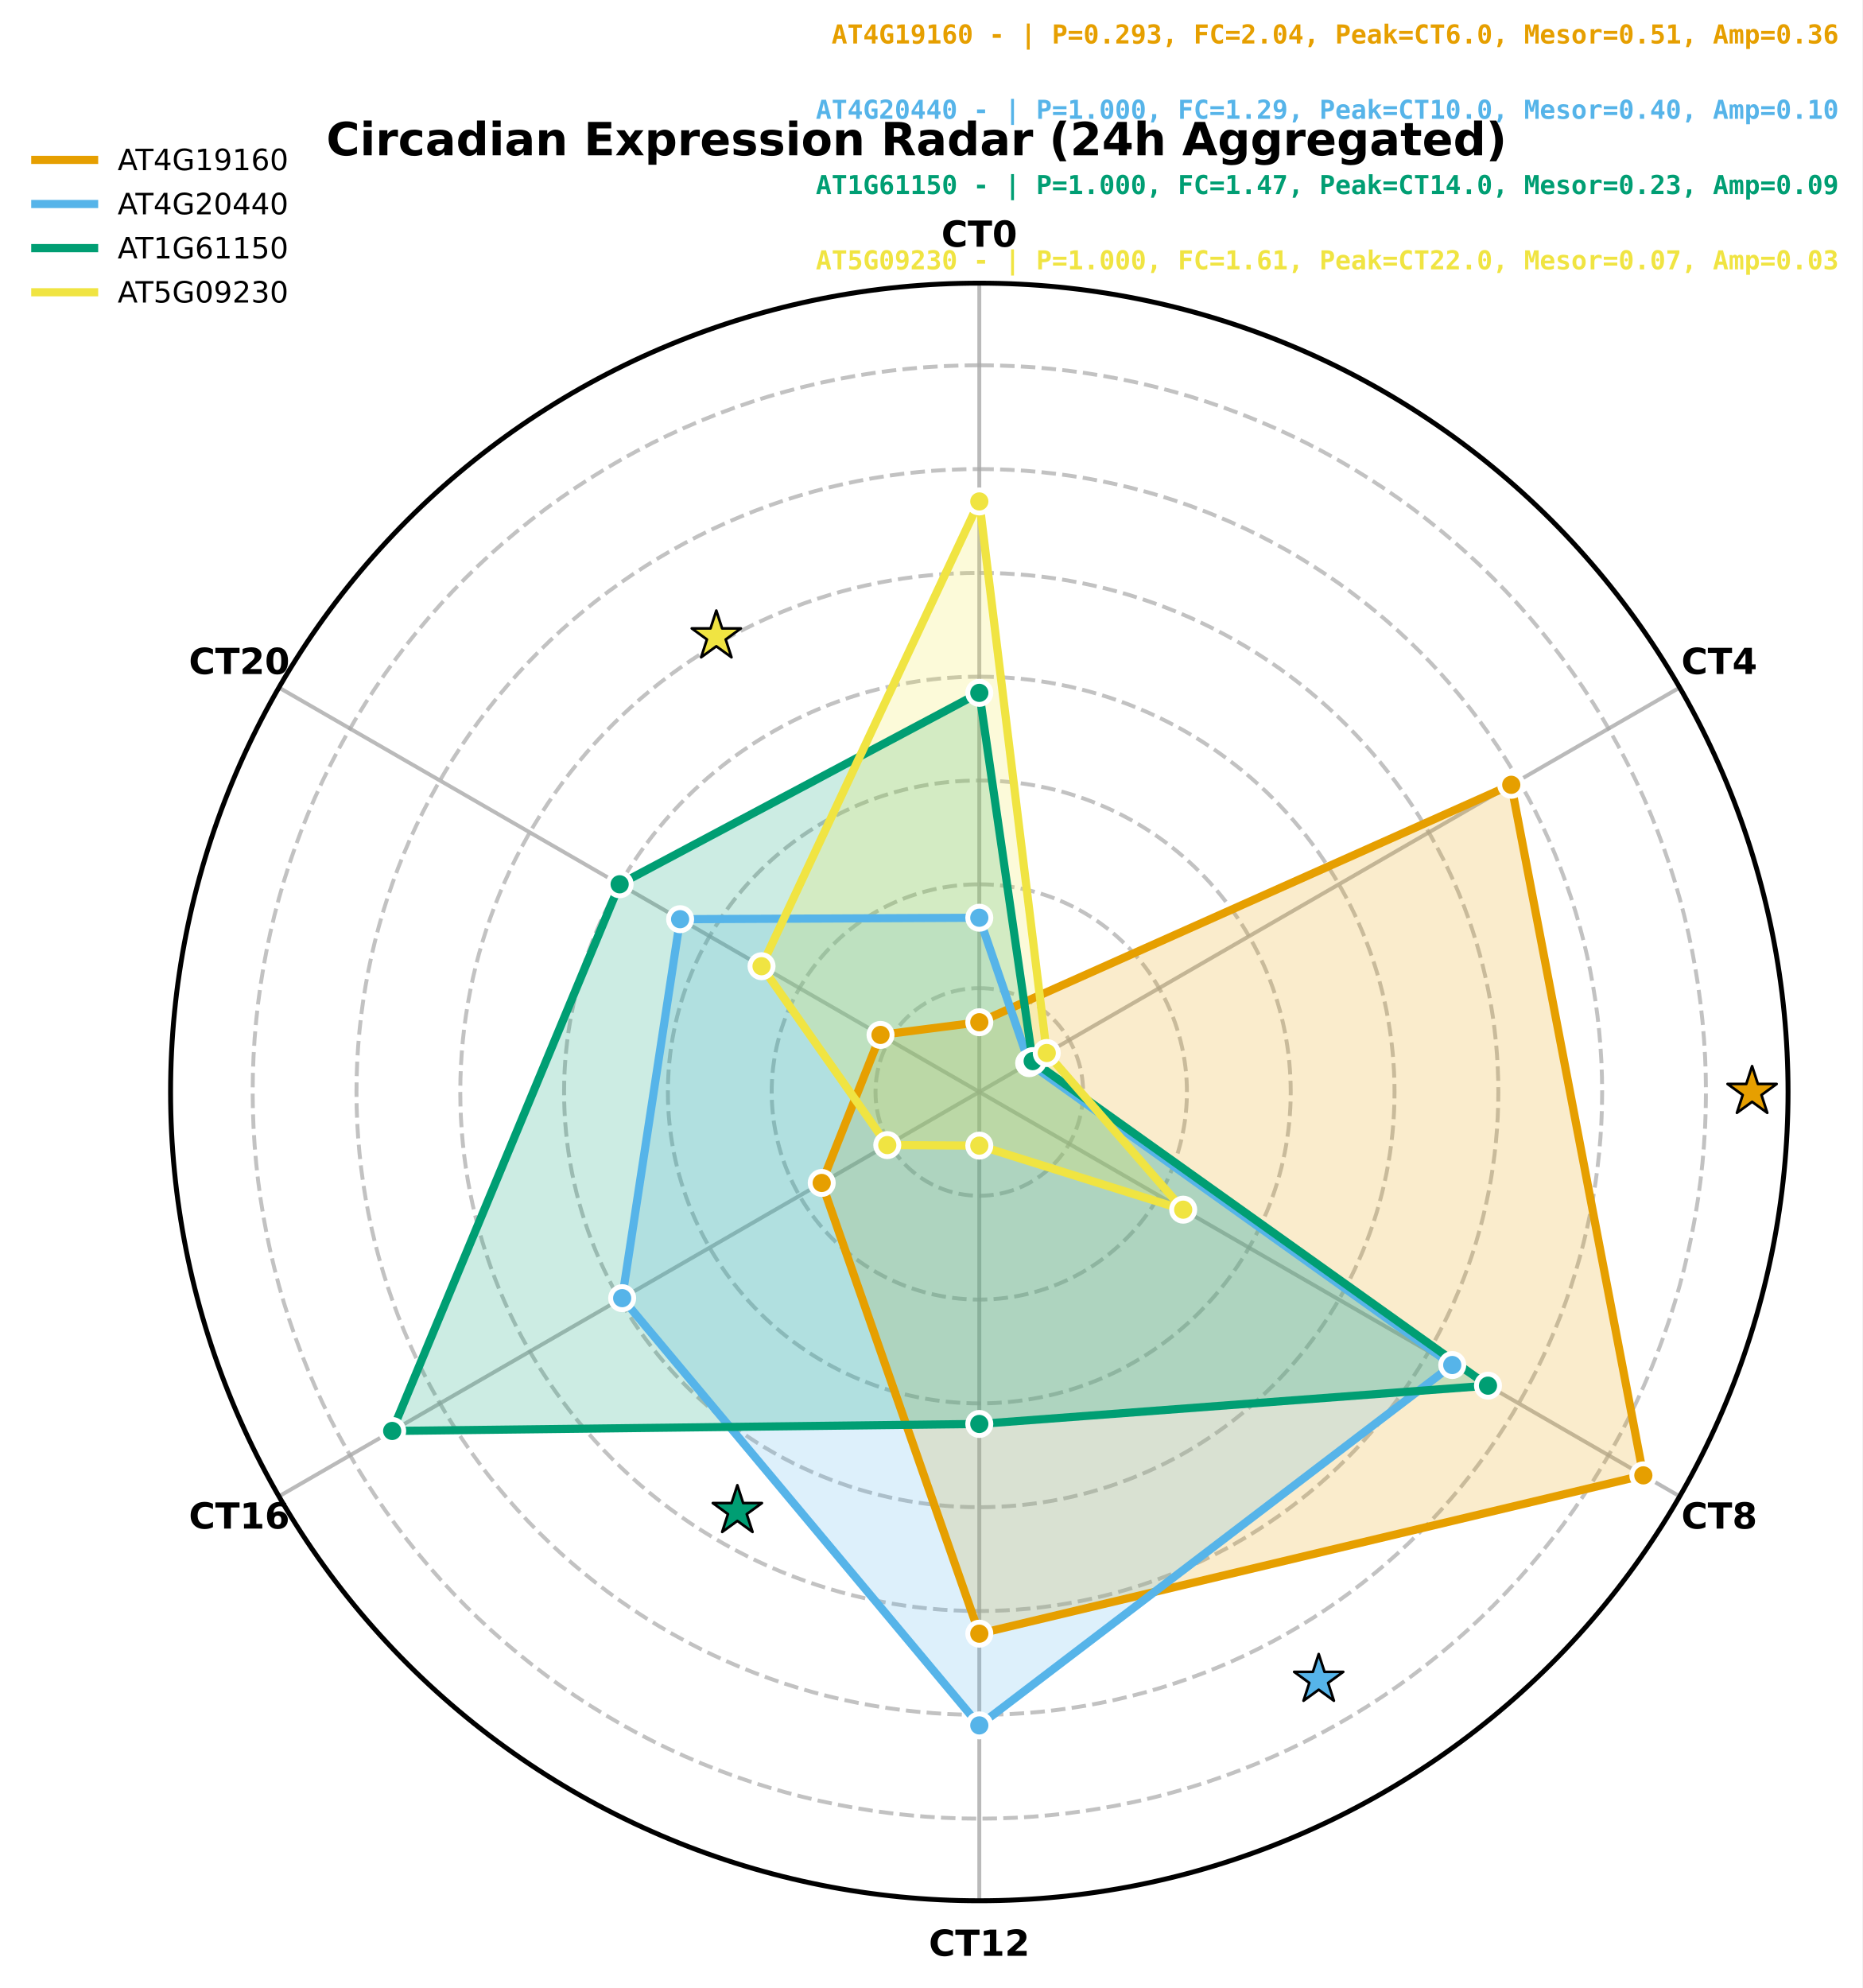
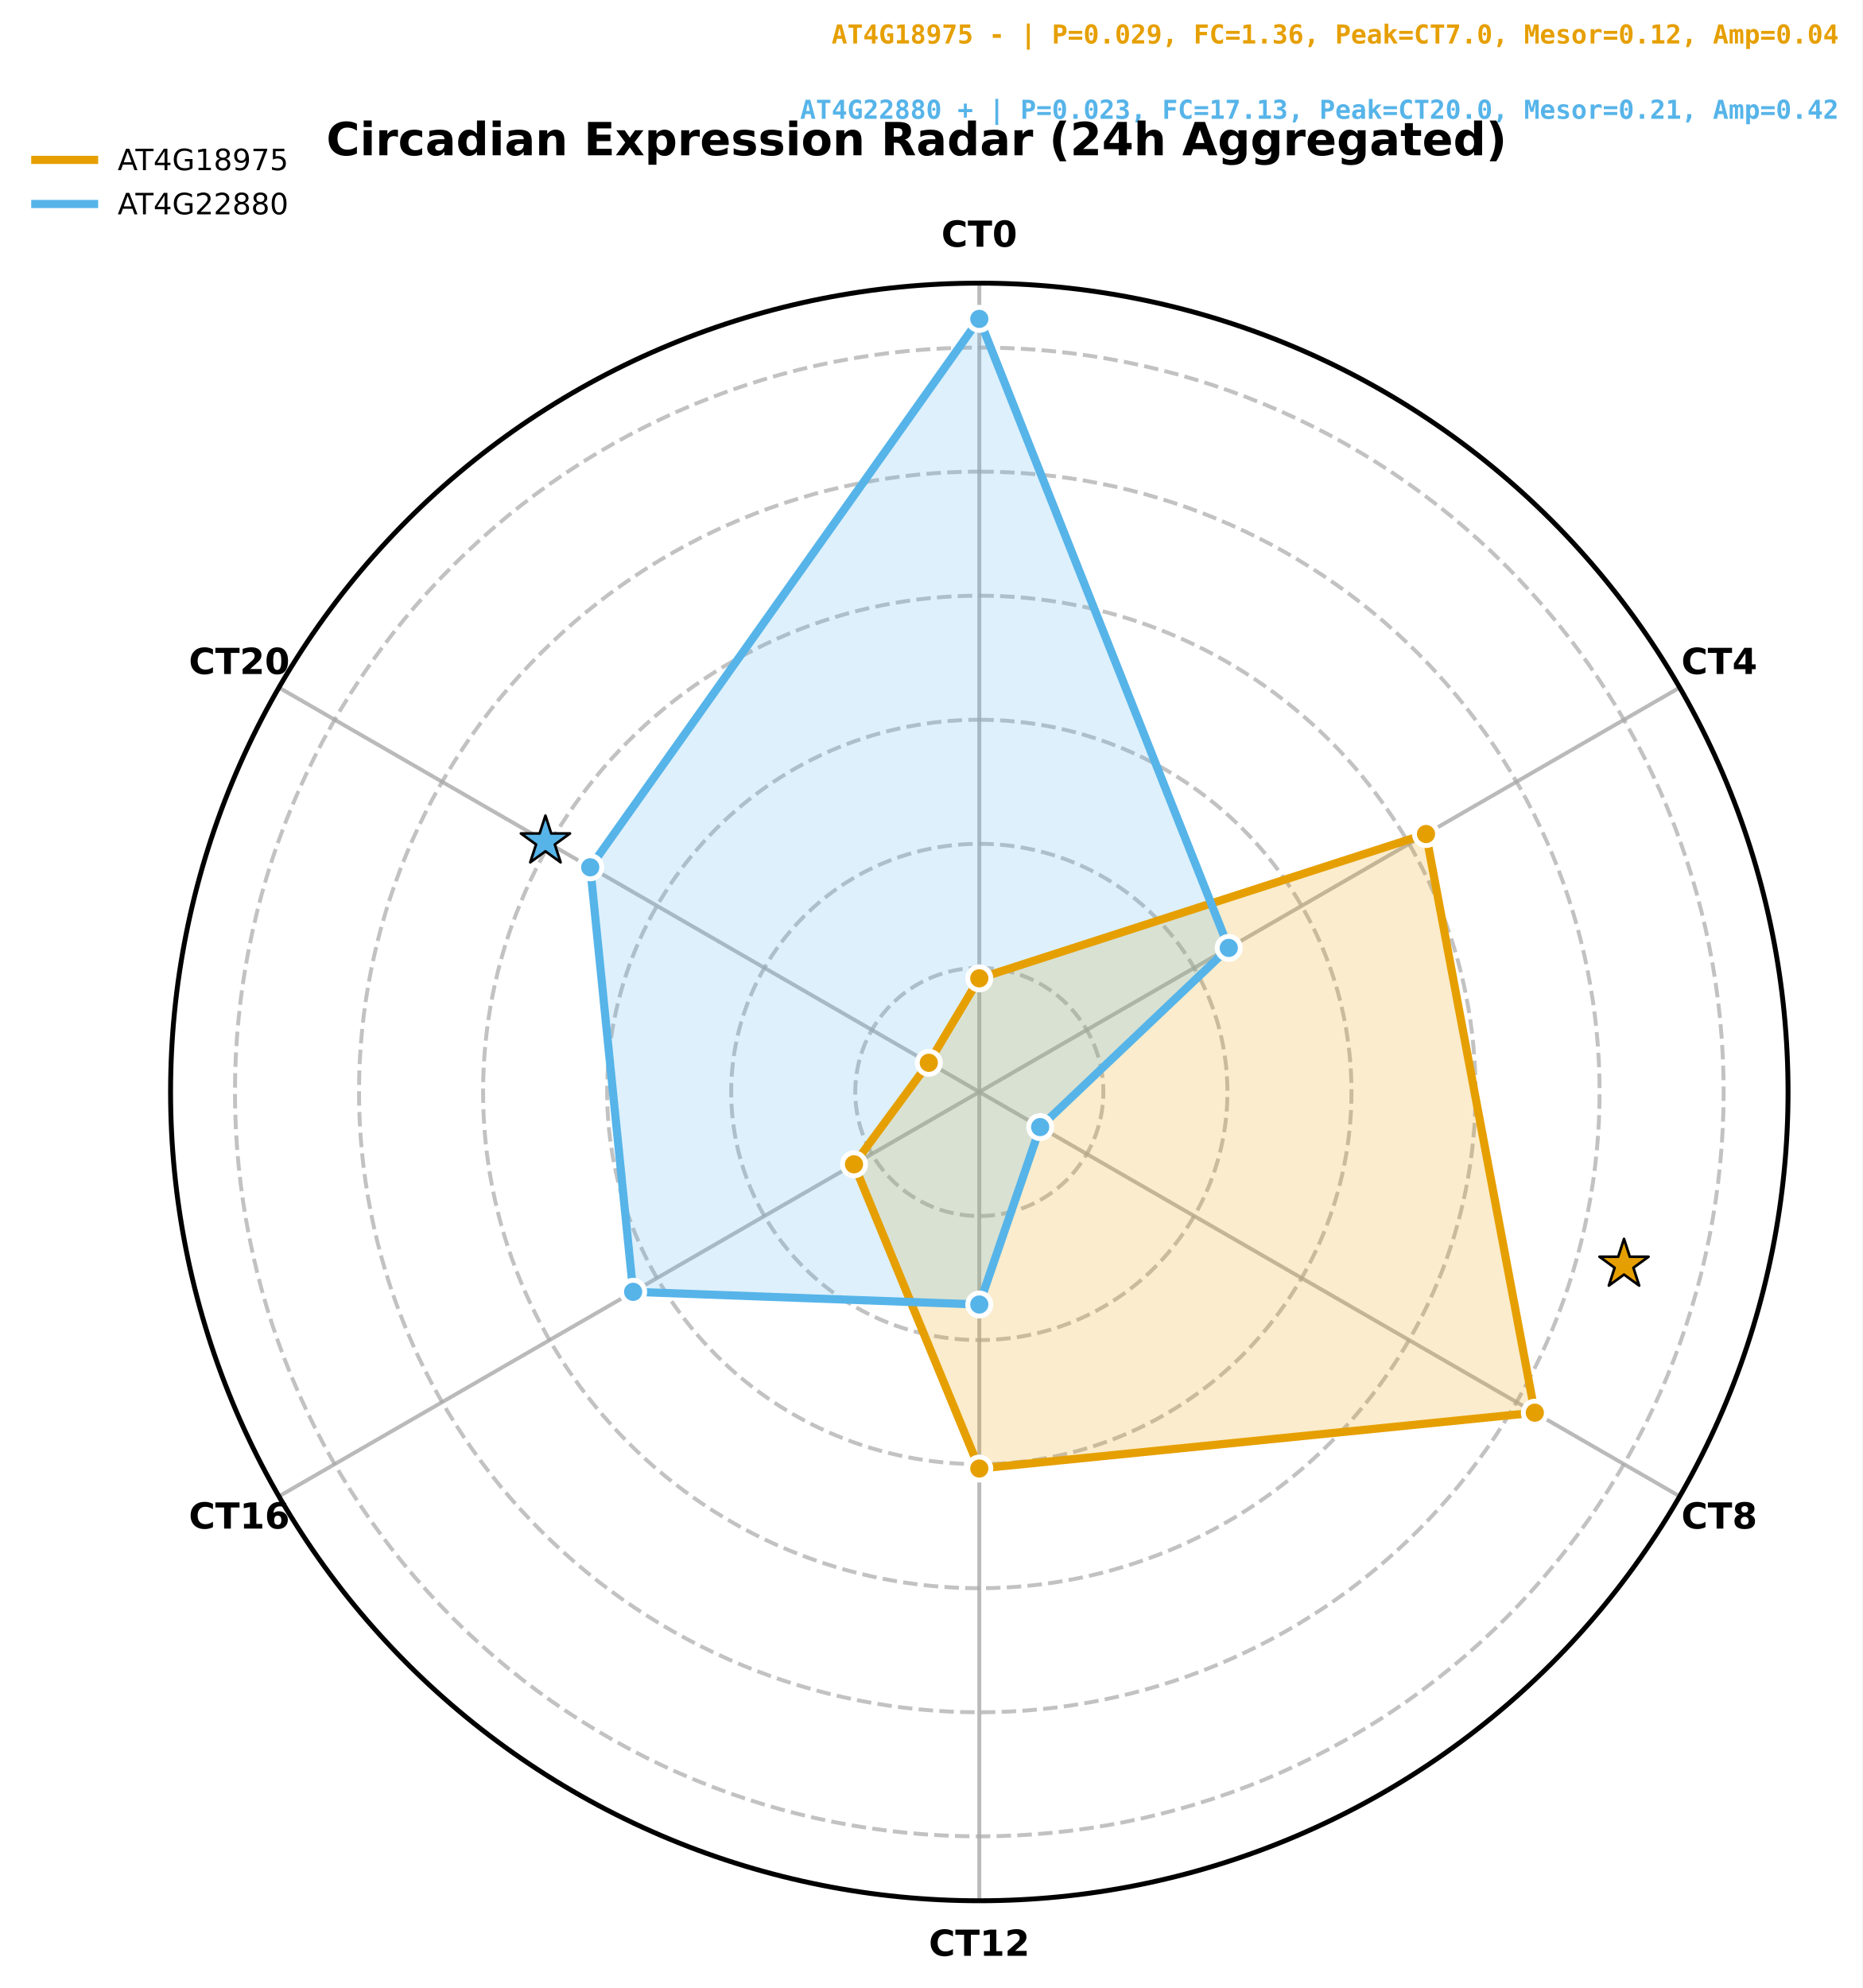
<svg xmlns="http://www.w3.org/2000/svg" xmlns:xlink="http://www.w3.org/1999/xlink" width="569.963pt" height="608.4pt" viewBox="0 0 569.963 608.4" version="1.1">
  <defs>
    <style type="text/css">*{stroke-linejoin: round; stroke-linecap: butt}</style>
  </defs>
  <g id="figure_1">
    <g id="patch_1">
      <path d="M 0 608.4  L 569.963 608.4  L 569.963 0  L 0 0  z " style="fill: #ffffff" />
    </g>
    <g id="axes_1">
      <g id="patch_2">
        <path d="M 547.253 334.176  C 547.253 301.671 540.85 269.483 528.411 239.453  C 515.972 209.422 497.739 182.134 474.755 159.15  C 451.771 136.166 424.482 117.933 394.452 105.494  C 364.422 93.055 332.233 86.652 299.729 86.652  C 267.224 86.652 235.036 93.055 205.005 105.494  C 174.975 117.933 147.687 136.166 124.703 159.15  C 101.719 182.134 83.485 209.422 71.046 239.453  C 58.607 269.483 52.205 301.671 52.205 334.176  C 52.205 366.681 58.607 398.869 71.046 428.899  C 83.485 458.93 101.719 486.218 124.703 509.202  C 147.687 532.186 174.975 550.419 205.005 562.858  C 235.036 575.297 267.224 581.7 299.729 581.7  C 332.233 581.7 364.422 575.297 394.452 562.858  C 424.482 550.419 451.771 532.186 474.755 509.202  C 497.739 486.218 515.972 458.93 528.411 428.899  C 540.85 398.869 547.253 366.681 547.253 334.176  M 299.729 334.176  C 299.729 334.176 299.729 334.176 299.729 334.176  C 299.729 334.176 299.729 334.176 299.729 334.176  C 299.729 334.176 299.729 334.176 299.729 334.176  C 299.729 334.176 299.729 334.176 299.729 334.176  C 299.729 334.176 299.729 334.176 299.729 334.176  C 299.729 334.176 299.729 334.176 299.729 334.176  C 299.729 334.176 299.729 334.176 299.729 334.176  C 299.729 334.176 299.729 334.176 299.729 334.176  C 299.729 334.176 299.729 334.176 299.729 334.176  C 299.729 334.176 299.729 334.176 299.729 334.176  C 299.729 334.176 299.729 334.176 299.729 334.176  C 299.729 334.176 299.729 334.176 299.729 334.176  C 299.729 334.176 299.729 334.176 299.729 334.176  C 299.729 334.176 299.729 334.176 299.729 334.176  C 299.729 334.176 299.729 334.176 299.729 334.176  C 299.729 334.176 299.729 334.176 299.729 334.176  z " style="fill: #ffffff" />
      </g>
      <g id="matplotlib.axis_1">
        <g id="xtick_1">
          <g id="line2d_1">
-             <path d="M 299.729 334.176  L 299.729 86.652  " clip-path="url(#p58a9b8446f)" style="fill: none; stroke: #a9a9a9; stroke-opacity: 0.8; stroke-width: 1.2; stroke-linecap: square" />
+             <path d="M 299.729 334.176  L 299.729 86.652  " clip-path="url(#p8f508ae7e1)" style="fill: none; stroke: #a9a9a9; stroke-opacity: 0.8; stroke-width: 1.2; stroke-linecap: square" />
          </g>
          <g id="text_1">
            <text style="font-weight: 700; font-size: 11px; font-family: 'DejaVu Sans', 'Bitstream Vera Sans', 'Computer Modern Sans Serif', 'Lucida Grande', 'Verdana', 'Geneva', 'Lucid', 'Arial', 'Helvetica', 'Avant Garde', sans-serif; text-anchor: middle" x="299.729" y="75.509" transform="rotate(-0 299.7288 75.50942)">CT0</text>
          </g>
        </g>
        <g id="xtick_2">
          <g id="line2d_2">
-             <path d="M 299.729 334.176  L 514.091 210.414  " clip-path="url(#p58a9b8446f)" style="fill: none; stroke: #a9a9a9; stroke-opacity: 0.8; stroke-width: 1.2; stroke-linecap: square" />
+             <path d="M 299.729 334.176  L 514.091 210.414  " clip-path="url(#p8f508ae7e1)" style="fill: none; stroke: #a9a9a9; stroke-opacity: 0.8; stroke-width: 1.2; stroke-linecap: square" />
          </g>
          <g id="text_2">
            <text style="font-weight: 700; font-size: 11px; font-family: 'DejaVu Sans', 'Bitstream Vera Sans', 'Computer Modern Sans Serif', 'Lucida Grande', 'Verdana', 'Geneva', 'Lucid', 'Arial', 'Helvetica', 'Avant Garde', sans-serif; text-anchor: middle" x="526.215" y="206.271" transform="rotate(-0 526.2152 206.2714)">CT4</text>
          </g>
        </g>
        <g id="xtick_3">
          <g id="line2d_3">
-             <path d="M 299.729 334.176  L 514.091 457.938  " clip-path="url(#p58a9b8446f)" style="fill: none; stroke: #a9a9a9; stroke-opacity: 0.8; stroke-width: 1.2; stroke-linecap: square" />
+             <path d="M 299.729 334.176  L 514.091 457.938  " clip-path="url(#p8f508ae7e1)" style="fill: none; stroke: #a9a9a9; stroke-opacity: 0.8; stroke-width: 1.2; stroke-linecap: square" />
          </g>
          <g id="text_3">
            <text style="font-weight: 700; font-size: 11px; font-family: 'DejaVu Sans', 'Bitstream Vera Sans', 'Computer Modern Sans Serif', 'Lucida Grande', 'Verdana', 'Geneva', 'Lucid', 'Arial', 'Helvetica', 'Avant Garde', sans-serif; text-anchor: middle" x="526.215" y="467.795" transform="rotate(-0 526.2152 467.7954)">CT8</text>
          </g>
        </g>
        <g id="xtick_4">
          <g id="line2d_4">
-             <path d="M 299.729 334.176  L 299.729 581.7  " clip-path="url(#p58a9b8446f)" style="fill: none; stroke: #a9a9a9; stroke-opacity: 0.8; stroke-width: 1.2; stroke-linecap: square" />
+             <path d="M 299.729 334.176  L 299.729 581.7  " clip-path="url(#p8f508ae7e1)" style="fill: none; stroke: #a9a9a9; stroke-opacity: 0.8; stroke-width: 1.2; stroke-linecap: square" />
          </g>
          <g id="text_4">
            <text style="font-weight: 700; font-size: 11px; font-family: 'DejaVu Sans', 'Bitstream Vera Sans', 'Computer Modern Sans Serif', 'Lucida Grande', 'Verdana', 'Geneva', 'Lucid', 'Arial', 'Helvetica', 'Avant Garde', sans-serif; text-anchor: middle" x="299.729" y="598.557" transform="rotate(-0 299.7288 598.5574)">CT12</text>
          </g>
        </g>
        <g id="xtick_5">
          <g id="line2d_5">
-             <path d="M 299.729 334.176  L 85.367 457.938  " clip-path="url(#p58a9b8446f)" style="fill: none; stroke: #a9a9a9; stroke-opacity: 0.8; stroke-width: 1.2; stroke-linecap: square" />
+             <path d="M 299.729 334.176  L 85.367 457.938  " clip-path="url(#p8f508ae7e1)" style="fill: none; stroke: #a9a9a9; stroke-opacity: 0.8; stroke-width: 1.2; stroke-linecap: square" />
          </g>
          <g id="text_5">
            <text style="font-weight: 700; font-size: 11px; font-family: 'DejaVu Sans', 'Bitstream Vera Sans', 'Computer Modern Sans Serif', 'Lucida Grande', 'Verdana', 'Geneva', 'Lucid', 'Arial', 'Helvetica', 'Avant Garde', sans-serif; text-anchor: middle" x="73.242" y="467.795" transform="rotate(-0 73.24237 467.7954)">CT16</text>
          </g>
        </g>
        <g id="xtick_6">
          <g id="line2d_6">
-             <path d="M 299.729 334.176  L 85.367 210.414  " clip-path="url(#p58a9b8446f)" style="fill: none; stroke: #a9a9a9; stroke-opacity: 0.8; stroke-width: 1.2; stroke-linecap: square" />
+             <path d="M 299.729 334.176  L 85.367 210.414  " clip-path="url(#p8f508ae7e1)" style="fill: none; stroke: #a9a9a9; stroke-opacity: 0.8; stroke-width: 1.2; stroke-linecap: square" />
          </g>
          <g id="text_6">
            <text style="font-weight: 700; font-size: 11px; font-family: 'DejaVu Sans', 'Bitstream Vera Sans', 'Computer Modern Sans Serif', 'Lucida Grande', 'Verdana', 'Geneva', 'Lucid', 'Arial', 'Helvetica', 'Avant Garde', sans-serif; text-anchor: middle" x="73.242" y="206.271" transform="rotate(-0 73.24237 206.2714)">CT20</text>
          </g>
        </g>
      </g>
      <g id="matplotlib.axis_2">
        <g id="ytick_1">
          <g id="line2d_7">
-             <path d="M 299.729 302.405  C 303.901 302.405 308.032 303.227 311.887 304.824  C 315.741 306.42 319.244 308.76 322.194 311.711  C 325.144 314.661 327.485 318.163 329.081 322.018  C 330.678 325.872 331.5 330.004 331.5 334.176  C 331.5 338.348 330.678 342.48 329.081 346.334  C 327.485 350.189 325.144 353.691 322.194 356.641  C 319.244 359.592 315.741 361.932 311.887 363.528  C 308.032 365.125 303.901 365.947 299.729 365.947  C 295.557 365.947 291.425 365.125 287.571 363.528  C 283.716 361.932 280.214 359.592 277.263 356.641  C 274.313 353.691 271.973 350.189 270.376 346.334  C 268.78 342.48 267.958 338.348 267.958 334.176  C 267.958 330.004 268.78 325.872 270.376 322.018  C 271.973 318.163 274.313 314.661 277.263 311.711  C 280.214 308.76 283.716 306.42 287.571 304.824  C 291.425 303.227 295.557 302.405 299.729 302.405  " clip-path="url(#p58a9b8446f)" style="fill: none; stroke-dasharray: 4.44,1.92; stroke-dashoffset: 0; stroke: #a9a9a9; stroke-opacity: 0.7; stroke-width: 1.2" />
+             <path d="M 299.729 296.207  C 304.715 296.207 309.652 297.189 314.259 299.097  C 318.866 301.005 323.051 303.802 326.577 307.328  C 330.103 310.853 332.9 315.039 334.808 319.646  C 336.716 324.252 337.698 329.19 337.698 334.176  C 337.698 339.162 336.716 344.1 334.808 348.706  C 332.9 353.313 330.103 357.499 326.577 361.024  C 323.051 364.55 318.866 367.347 314.259 369.255  C 309.652 371.163 304.715 372.145 299.729 372.145  C 294.743 372.145 289.805 371.163 285.199 369.255  C 280.592 367.347 276.406 364.55 272.881 361.024  C 269.355 357.499 266.558 353.313 264.65 348.706  C 262.742 344.1 261.76 339.162 261.76 334.176  C 261.76 329.19 262.742 324.252 264.65 319.646  C 266.558 315.039 269.355 310.853 272.881 307.328  C 276.406 303.802 280.592 301.005 285.199 299.097  C 289.805 297.189 294.743 296.207 299.729 296.207  " clip-path="url(#p8f508ae7e1)" style="fill: none; stroke-dasharray: 4.44,1.92; stroke-dashoffset: 0; stroke: #a9a9a9; stroke-opacity: 0.7; stroke-width: 1.2" />
          </g>
        </g>
        <g id="ytick_2">
          <g id="line2d_8">
-             <path d="M 299.729 270.634  C 308.073 270.634 316.336 272.278 324.045 275.471  C 331.754 278.664 338.759 283.345 344.66 289.245  C 350.56 295.145 355.24 302.151 358.434 309.86  C 361.627 317.569 363.27 325.832 363.27 334.176  C 363.27 342.52 361.627 350.783 358.434 358.492  C 355.24 366.201 350.56 373.207 344.66 379.107  C 338.759 385.007 331.754 389.688 324.045 392.881  C 316.336 396.074 308.073 397.718 299.729 397.718  C 291.385 397.718 283.122 396.074 275.412 392.881  C 267.703 389.688 260.698 385.007 254.798 379.107  C 248.898 373.207 244.217 366.201 241.024 358.492  C 237.831 350.783 236.187 342.52 236.187 334.176  C 236.187 325.832 237.831 317.569 241.024 309.86  C 244.217 302.151 248.898 295.145 254.798 289.245  C 260.698 283.345 267.703 278.664 275.412 275.471  C 283.122 272.278 291.385 270.634 299.729 270.634  " clip-path="url(#p58a9b8446f)" style="fill: none; stroke-dasharray: 4.44,1.92; stroke-dashoffset: 0; stroke: #a9a9a9; stroke-opacity: 0.7; stroke-width: 1.2" />
+             <path d="M 299.729 258.238  C 309.701 258.238 319.576 260.202 328.789 264.018  C 338.002 267.834 346.374 273.428 353.425 280.479  C 360.477 287.531 366.071 295.903 369.887 305.116  C 373.703 314.329 375.667 324.204 375.667 334.176  C 375.667 344.148 373.703 354.023 369.887 363.236  C 366.071 372.449 360.477 380.821 353.425 387.873  C 346.374 394.924 338.002 400.518 328.789 404.334  C 319.576 408.15 309.701 410.114 299.729 410.114  C 289.757 410.114 279.881 408.15 270.668 404.334  C 261.455 400.518 253.084 394.924 246.032 387.873  C 238.981 380.821 233.387 372.449 229.571 363.236  C 225.755 354.023 223.79 344.148 223.79 334.176  C 223.79 324.204 225.755 314.329 229.571 305.116  C 233.387 295.903 238.981 287.531 246.032 280.479  C 253.084 273.428 261.455 267.834 270.668 264.018  C 279.881 260.202 289.757 258.238 299.729 258.238  " clip-path="url(#p8f508ae7e1)" style="fill: none; stroke-dasharray: 4.44,1.92; stroke-dashoffset: 0; stroke: #a9a9a9; stroke-opacity: 0.7; stroke-width: 1.2" />
          </g>
        </g>
        <g id="ytick_3">
          <g id="line2d_9">
-             <path d="M 299.729 238.863  C 312.245 238.863 324.64 241.329 336.203 246.119  C 347.767 250.909 358.275 257.929 367.125 266.78  C 375.975 275.63 382.996 286.138 387.786 297.701  C 392.576 309.265 395.041 321.66 395.041 334.176  C 395.041 346.692 392.576 359.087 387.786 370.651  C 382.996 382.214 375.975 392.722 367.125 401.572  C 358.275 410.423 347.767 417.443 336.203 422.233  C 324.64 427.023 312.245 429.489 299.729 429.489  C 287.212 429.489 274.818 427.023 263.254 422.233  C 251.691 417.443 241.183 410.423 232.333 401.572  C 223.482 392.722 216.461 382.214 211.672 370.651  C 206.882 359.087 204.416 346.692 204.416 334.176  C 204.416 321.66 206.882 309.265 211.672 297.701  C 216.461 286.138 223.482 275.63 232.333 266.78  C 241.183 257.929 251.691 250.909 263.254 246.119  C 274.818 241.329 287.212 238.863 299.729 238.863  " clip-path="url(#p58a9b8446f)" style="fill: none; stroke-dasharray: 4.44,1.92; stroke-dashoffset: 0; stroke: #a9a9a9; stroke-opacity: 0.7; stroke-width: 1.2" />
+             <path d="M 299.729 220.268  C 314.687 220.268 329.5 223.215 343.319 228.939  C 357.139 234.663 369.697 243.054 380.274 253.631  C 390.851 264.208 399.241 276.766 404.966 290.585  C 410.69 304.405 413.636 319.218 413.636 334.176  C 413.636 349.134 410.69 363.947 404.966 377.767  C 399.241 391.586 390.851 404.144 380.274 414.721  C 369.697 425.298 357.139 433.689 343.319 439.413  C 329.5 445.137 314.687 448.084 299.729 448.084  C 284.771 448.084 269.958 445.137 256.138 439.413  C 242.319 433.689 229.761 425.298 219.184 414.721  C 208.607 404.144 200.216 391.586 194.492 377.767  C 188.768 363.947 185.821 349.134 185.821 334.176  C 185.821 319.218 188.768 304.405 194.492 290.585  C 200.216 276.766 208.607 264.208 219.184 253.631  C 229.761 243.054 242.319 234.663 256.138 228.939  C 269.958 223.215 284.771 220.268 299.729 220.268  " clip-path="url(#p8f508ae7e1)" style="fill: none; stroke-dasharray: 4.44,1.92; stroke-dashoffset: 0; stroke: #a9a9a9; stroke-opacity: 0.7; stroke-width: 1.2" />
          </g>
        </g>
        <g id="ytick_4">
          <g id="line2d_10">
-             <path d="M 299.729 207.093  C 316.417 207.093 332.943 210.38 348.361 216.766  C 363.78 223.153 377.79 232.514 389.59 244.314  C 401.391 256.115 410.752 270.125 417.139 285.543  C 423.525 300.961 426.812 317.488 426.812 334.176  C 426.812 350.864 423.525 367.391 417.139 382.809  C 410.752 398.227 401.391 412.237 389.59 424.038  C 377.79 435.838 363.78 445.199 348.361 451.586  C 332.943 457.972 316.417 461.259 299.729 461.259  C 283.04 461.259 266.514 457.972 251.096 451.586  C 235.678 445.199 221.668 435.838 209.867 424.038  C 198.067 412.237 188.705 398.227 182.319 382.809  C 175.933 367.391 172.645 350.864 172.645 334.176  C 172.645 317.488 175.933 300.961 182.319 285.543  C 188.705 270.125 198.067 256.115 209.867 244.314  C 221.668 232.514 235.678 223.153 251.096 216.766  C 266.514 210.38 283.04 207.093 299.729 207.093  " clip-path="url(#p58a9b8446f)" style="fill: none; stroke-dasharray: 4.44,1.92; stroke-dashoffset: 0; stroke: #a9a9a9; stroke-opacity: 0.7; stroke-width: 1.2" />
+             <path d="M 299.729 182.299  C 319.673 182.299 339.423 186.228 357.85 193.86  C 376.276 201.492 393.019 212.68 407.122 226.783  C 421.225 240.886 432.412 257.629 440.045 276.055  C 447.677 294.481 451.606 314.232 451.606 334.176  C 451.606 354.12 447.677 373.871 440.045 392.297  C 432.412 410.723 421.225 427.466 407.122 441.569  C 393.019 455.672 376.276 466.86 357.85 474.492  C 339.423 482.124 319.673 486.053 299.729 486.053  C 279.785 486.053 260.034 482.124 241.608 474.492  C 223.182 466.86 206.438 455.672 192.336 441.569  C 178.233 427.466 167.045 410.723 159.413 392.297  C 151.781 373.871 147.852 354.12 147.852 334.176  C 147.852 314.232 151.781 294.481 159.413 276.055  C 167.045 257.629 178.233 240.886 192.336 226.783  C 206.438 212.68 223.182 201.492 241.608 193.86  C 260.034 186.228 279.785 182.299 299.729 182.299  " clip-path="url(#p8f508ae7e1)" style="fill: none; stroke-dasharray: 4.44,1.92; stroke-dashoffset: 0; stroke: #a9a9a9; stroke-opacity: 0.7; stroke-width: 1.2" />
          </g>
        </g>
        <g id="ytick_5">
          <g id="line2d_11">
-             <path d="M 299.729 175.322  C 320.589 175.322 341.247 179.431 360.52 187.414  C 379.792 195.397 397.305 207.098 412.056 221.849  C 426.806 236.6 438.508 254.113 446.491 273.385  C 454.474 292.658 458.583 313.315 458.583 334.176  C 458.583 355.037 454.474 375.694 446.491 394.967  C 438.508 414.239 426.806 431.752 412.056 446.503  C 397.305 461.254 379.792 472.955 360.52 480.938  C 341.247 488.921 320.589 493.03 299.729 493.03  C 278.868 493.03 258.211 488.921 238.938 480.938  C 219.665 472.955 202.153 461.254 187.402 446.503  C 172.651 431.752 160.95 414.239 152.967 394.967  C 144.984 375.694 140.875 355.037 140.875 334.176  C 140.875 313.315 144.984 292.658 152.967 273.385  C 160.95 254.113 172.651 236.6 187.402 221.849  C 202.153 207.098 219.665 195.397 238.938 187.414  C 258.211 179.431 278.868 175.322 299.729 175.322  " clip-path="url(#p58a9b8446f)" style="fill: none; stroke-dasharray: 4.44,1.92; stroke-dashoffset: 0; stroke: #a9a9a9; stroke-opacity: 0.7; stroke-width: 1.2" />
+             <path d="M 299.729 144.33  C 324.659 144.33 349.347 149.241 372.38 158.781  C 395.412 168.322 416.342 182.306 433.97 199.935  C 451.599 217.563 465.583 238.492 475.124 261.525  C 484.664 284.558 489.575 309.246 489.575 334.176  C 489.575 359.106 484.664 383.794 475.124 406.827  C 465.583 429.86 451.599 450.789 433.97 468.417  C 416.342 486.046 395.412 500.03 372.38 509.571  C 349.347 519.111 324.659 524.022 299.729 524.022  C 274.798 524.022 250.111 519.111 227.078 509.571  C 204.045 500.03 183.116 486.046 165.487 468.417  C 147.859 450.789 133.874 429.86 124.334 406.827  C 114.794 383.794 109.883 359.106 109.883 334.176  C 109.883 309.246 114.794 284.558 124.334 261.525  C 133.874 238.492 147.859 217.563 165.487 199.935  C 183.116 182.306 204.045 168.322 227.078 158.781  C 250.111 149.241 274.798 144.33 299.729 144.33  " clip-path="url(#p8f508ae7e1)" style="fill: none; stroke-dasharray: 4.44,1.92; stroke-dashoffset: 0; stroke: #a9a9a9; stroke-opacity: 0.7; stroke-width: 1.2" />
          </g>
        </g>
        <g id="ytick_6">
          <g id="line2d_12">
-             <path d="M 299.729 143.551  C 324.761 143.551 349.551 148.482 372.678 158.061  C 395.805 167.641 416.82 181.683 434.521 199.384  C 452.222 217.084 466.264 238.1 475.843 261.227  C 485.423 284.354 490.354 309.143 490.354 334.176  C 490.354 359.209 485.423 383.998 475.843 407.125  C 466.264 430.252 452.222 451.268 434.521 468.968  C 416.82 486.669 395.805 500.711 372.678 510.291  C 349.551 519.87 324.761 524.801 299.729 524.801  C 274.696 524.801 249.907 519.87 226.78 510.291  C 203.653 500.711 182.637 486.669 164.937 468.968  C 147.236 451.268 133.194 430.252 123.614 407.125  C 114.035 383.998 109.104 359.209 109.104 334.176  C 109.104 309.143 114.035 284.354 123.614 261.227  C 133.194 238.1 147.236 217.084 164.937 199.384  C 182.637 181.683 203.653 167.641 226.78 158.061  C 249.907 148.482 274.696 143.551 299.729 143.551  " clip-path="url(#p58a9b8446f)" style="fill: none; stroke-dasharray: 4.44,1.92; stroke-dashoffset: 0; stroke: #a9a9a9; stroke-opacity: 0.7; stroke-width: 1.2" />
-           </g>
-         </g>
-         <g id="ytick_7">
-           <g id="line2d_13">
-             <path d="M 299.729 111.78  C 328.934 111.78 357.854 117.533 384.836 128.709  C 411.818 139.885 436.336 156.267 456.986 176.918  C 477.637 197.569 494.02 222.087 505.196 249.069  C 516.372 276.05 522.125 304.971 522.125 334.176  C 522.125 363.381 516.372 392.302 505.196 419.283  C 494.02 446.265 477.637 470.783 456.986 491.434  C 436.336 512.085 411.818 528.467 384.836 539.643  C 357.854 550.819 328.934 556.572 299.729 556.572  C 270.524 556.572 241.603 550.819 214.622 539.643  C 187.64 528.467 163.122 512.085 142.471 491.434  C 121.82 470.783 105.438 446.265 94.262 419.283  C 83.086 392.302 77.333 363.381 77.333 334.176  C 77.333 304.971 83.086 276.05 94.262 249.069  C 105.438 222.087 121.82 197.569 142.471 176.918  C 163.122 156.267 187.64 139.885 214.622 128.709  C 241.603 117.533 270.524 111.78 299.729 111.78  " clip-path="url(#p58a9b8446f)" style="fill: none; stroke-dasharray: 4.44,1.92; stroke-dashoffset: 0; stroke: #a9a9a9; stroke-opacity: 0.7; stroke-width: 1.2" />
+             <path d="M 299.729 106.361  C 329.645 106.361 359.271 112.254 386.91 123.702  C 414.549 135.151 439.664 151.932 460.818 173.086  C 481.973 194.24 498.754 219.356 510.203 246.995  C 521.651 274.634 527.544 304.26 527.544 334.176  C 527.544 364.092 521.651 393.718 510.203 421.357  C 498.754 448.996 481.973 474.112 460.818 495.266  C 439.664 516.42 414.549 533.201 386.91 544.65  C 359.271 556.098 329.645 561.991 299.729 561.991  C 269.812 561.991 240.187 556.098 212.548 544.65  C 184.909 533.201 159.793 516.42 138.639 495.266  C 117.485 474.112 100.704 448.996 89.255 421.357  C 77.807 393.718 71.914 364.092 71.914 334.176  C 71.914 304.26 77.807 274.634 89.255 246.995  C 100.704 219.356 117.485 194.24 138.639 173.086  C 159.793 151.932 184.909 135.151 212.548 123.702  C 240.187 112.254 269.812 106.361 299.729 106.361  " clip-path="url(#p8f508ae7e1)" style="fill: none; stroke-dasharray: 4.44,1.92; stroke-dashoffset: 0; stroke: #a9a9a9; stroke-opacity: 0.7; stroke-width: 1.2" />
          </g>
        </g>
      </g>
      <g id="patch_3">
-         <path d="M 299.729 312.842  L 462.537 240.178  L 502.965 451.514  L 299.729 499.965  L 251.495 362.024  L 269.493 316.719  z " clip-path="url(#p58a9b8446f)" style="fill: #e69f00; opacity: 0.2; stroke: #e69f00; stroke-linejoin: miter" />
+         <path d="M 299.729 299.406  L 436.443 255.244  L 469.75 432.338  L 299.729 449.424  L 261.376 356.319  L 284.272 325.252  z " clip-path="url(#p8f508ae7e1)" style="fill: #e69f00; opacity: 0.2; stroke: #e69f00; stroke-linejoin: miter" />
      </g>
      <g id="patch_4">
-         <path d="M 299.729 280.86  L 314.991 325.364  L 444.478 417.747  L 299.729 528.033  L 190.424 397.283  L 208.158 281.308  z " clip-path="url(#p58a9b8446f)" style="fill: #56b4e9; opacity: 0.2; stroke: #56b4e9; stroke-linejoin: miter" />
+         <path d="M 299.729 97.589  L 376.076 290.097  L 318.355 344.93  L 299.729 399.231  L 193.778 395.347  L 180.649 265.425  z " clip-path="url(#p8f508ae7e1)" style="fill: #56b4e9; opacity: 0.2; stroke: #56b4e9; stroke-linejoin: miter" />
      </g>
      <g id="patch_5">
-         <path d="M 299.729 212.041  L 316.065 324.744  L 455.417 424.063  L 299.729 435.782  L 120.032 437.924  L 189.648 270.621  z " clip-path="url(#p58a9b8446f)" style="fill: #009e73; opacity: 0.2; stroke: #009e73; stroke-linejoin: miter" />
-       </g>
-       <g id="patch_6">
-         <path d="M 299.729 153.459  L 320.372 322.258  L 362.13 370.203  L 299.729 350.605  L 271.561 350.439  L 233.081 295.697  z " clip-path="url(#p58a9b8446f)" style="fill: #f0e442; opacity: 0.2; stroke: #f0e442; stroke-linejoin: miter" />
-       </g>
-       <g id="patch_7">
        <path d="M 299.729 86.652  C 267.224 86.652 235.036 93.055 205.005 105.494  C 174.975 117.933 147.687 136.166 124.703 159.15  C 101.719 182.134 83.485 209.422 71.046 239.453  C 58.607 269.483 52.205 301.671 52.205 334.176  C 52.205 366.681 58.607 398.869 71.046 428.899  C 83.485 458.93 101.719 486.218 124.703 509.202  C 147.687 532.186 174.975 550.419 205.005 562.858  C 235.036 575.297 267.224 581.7 299.729 581.7  C 332.233 581.7 364.422 575.297 394.452 562.858  C 424.482 550.419 451.771 532.186 474.755 509.202  C 497.739 486.218 515.972 458.93 528.411 428.899  C 540.85 398.869 547.253 366.681 547.253 334.176  C 547.253 301.671 540.85 269.483 528.411 239.453  C 515.972 209.422 497.739 182.134 474.755 159.15  C 451.771 136.166 424.482 117.933 394.452 105.494  C 364.422 93.055 332.233 86.652 299.729 86.652  " style="fill: none; stroke: #000000; stroke-width: 1.5; stroke-linejoin: miter; stroke-linecap: square" />
      </g>
+       <g id="line2d_13">
+         <path d="M 299.729 299.406  L 436.443 255.244  L 469.75 432.338  L 299.729 449.424  L 261.376 356.319  L 284.272 325.252  L 299.729 299.406  " clip-path="url(#p8f508ae7e1)" style="fill: none; stroke: #e69f00; stroke-width: 2.5; stroke-linecap: square" />
+       </g>
      <g id="line2d_14">
-         <path d="M 299.729 312.842  L 462.537 240.178  L 502.965 451.514  L 299.729 499.965  L 251.495 362.024  L 269.493 316.719  L 299.729 312.842  " clip-path="url(#p58a9b8446f)" style="fill: none; stroke: #e69f00; stroke-width: 2.5; stroke-linecap: square" />
-       </g>
-       <g id="line2d_15">
-         <path d="M 299.729 280.86  L 314.991 325.364  L 444.478 417.747  L 299.729 528.033  L 190.424 397.283  L 208.158 281.308  L 299.729 280.86  " clip-path="url(#p58a9b8446f)" style="fill: none; stroke: #56b4e9; stroke-width: 2.5; stroke-linecap: square" />
-       </g>
-       <g id="line2d_16">
-         <path d="M 299.729 212.041  L 316.065 324.744  L 455.417 424.063  L 299.729 435.782  L 120.032 437.924  L 189.648 270.621  L 299.729 212.041  " clip-path="url(#p58a9b8446f)" style="fill: none; stroke: #009e73; stroke-width: 2.5; stroke-linecap: square" />
-       </g>
-       <g id="line2d_17">
-         <path d="M 299.729 153.459  L 320.372 322.258  L 362.13 370.203  L 299.729 350.605  L 271.561 350.439  L 233.081 295.697  L 299.729 153.459  " clip-path="url(#p58a9b8446f)" style="fill: none; stroke: #f0e442; stroke-width: 2.5; stroke-linecap: square" />
+         <path d="M 299.729 97.589  L 376.076 290.097  L 318.355 344.93  L 299.729 399.231  L 193.778 395.347  L 180.649 265.425  L 299.729 97.589  " clip-path="url(#p8f508ae7e1)" style="fill: none; stroke: #56b4e9; stroke-width: 2.5; stroke-linecap: square" />
      </g>
      <g id="PathCollection_1">
        <defs>
-           <path id="mfed846ab50" d="M 0 3.536  C 0.938 3.536 1.837 3.163 2.5 2.5  C 3.163 1.837 3.536 0.938 3.536 0  C 3.536 -0.938 3.163 -1.837 2.5 -2.5  C 1.837 -3.163 0.938 -3.536 0 -3.536  C -0.938 -3.536 -1.837 -3.163 -2.5 -2.5  C -3.163 -1.837 -3.536 -0.938 -3.536 0  C -3.536 0.938 -3.163 1.837 -2.5 2.5  C -1.837 3.163 -0.938 3.536 0 3.536  z " style="stroke: #ffffff; stroke-width: 1.5" />
+           <path id="m22b7e52dfe" d="M 0 3.536  C 0.938 3.536 1.837 3.163 2.5 2.5  C 3.163 1.837 3.536 0.938 3.536 0  C 3.536 -0.938 3.163 -1.837 2.5 -2.5  C 1.837 -3.163 0.938 -3.536 0 -3.536  C -0.938 -3.536 -1.837 -3.163 -2.5 -2.5  C -3.163 -1.837 -3.536 -0.938 -3.536 0  C -3.536 0.938 -3.163 1.837 -2.5 2.5  C -1.837 3.163 -0.938 3.536 0 3.536  z " style="stroke: #ffffff; stroke-width: 1.5" />
        </defs>
-         <g clip-path="url(#p58a9b8446f)">
-           <use xlink:href="#mfed846ab50" x="299.729" y="312.842" style="fill: #e69f00; stroke: #ffffff; stroke-width: 1.5" />
-           <use xlink:href="#mfed846ab50" x="462.537" y="240.178" style="fill: #e69f00; stroke: #ffffff; stroke-width: 1.5" />
-           <use xlink:href="#mfed846ab50" x="502.965" y="451.514" style="fill: #e69f00; stroke: #ffffff; stroke-width: 1.5" />
-           <use xlink:href="#mfed846ab50" x="299.729" y="499.965" style="fill: #e69f00; stroke: #ffffff; stroke-width: 1.5" />
-           <use xlink:href="#mfed846ab50" x="251.495" y="362.024" style="fill: #e69f00; stroke: #ffffff; stroke-width: 1.5" />
-           <use xlink:href="#mfed846ab50" x="269.493" y="316.719" style="fill: #e69f00; stroke: #ffffff; stroke-width: 1.5" />
+         <g clip-path="url(#p8f508ae7e1)">
+           <use xlink:href="#m22b7e52dfe" x="299.729" y="299.406" style="fill: #e69f00; stroke: #ffffff; stroke-width: 1.5" />
+           <use xlink:href="#m22b7e52dfe" x="436.443" y="255.244" style="fill: #e69f00; stroke: #ffffff; stroke-width: 1.5" />
+           <use xlink:href="#m22b7e52dfe" x="469.75" y="432.338" style="fill: #e69f00; stroke: #ffffff; stroke-width: 1.5" />
+           <use xlink:href="#m22b7e52dfe" x="299.729" y="449.424" style="fill: #e69f00; stroke: #ffffff; stroke-width: 1.5" />
+           <use xlink:href="#m22b7e52dfe" x="261.376" y="356.319" style="fill: #e69f00; stroke: #ffffff; stroke-width: 1.5" />
+           <use xlink:href="#m22b7e52dfe" x="284.272" y="325.252" style="fill: #e69f00; stroke: #ffffff; stroke-width: 1.5" />
        </g>
      </g>
      <g id="PathCollection_2">
        <defs>
-           <path id="m161e309f34" d="M 0 3.536  C 0.938 3.536 1.837 3.163 2.5 2.5  C 3.163 1.837 3.536 0.938 3.536 0  C 3.536 -0.938 3.163 -1.837 2.5 -2.5  C 1.837 -3.163 0.938 -3.536 0 -3.536  C -0.938 -3.536 -1.837 -3.163 -2.5 -2.5  C -3.163 -1.837 -3.536 -0.938 -3.536 0  C -3.536 0.938 -3.163 1.837 -2.5 2.5  C -1.837 3.163 -0.938 3.536 0 3.536  z " style="stroke: #ffffff; stroke-width: 1.5" />
+           <path id="m6fe00af87d" d="M 0 3.536  C 0.938 3.536 1.837 3.163 2.5 2.5  C 3.163 1.837 3.536 0.938 3.536 0  C 3.536 -0.938 3.163 -1.837 2.5 -2.5  C 1.837 -3.163 0.938 -3.536 0 -3.536  C -0.938 -3.536 -1.837 -3.163 -2.5 -2.5  C -3.163 -1.837 -3.536 -0.938 -3.536 0  C -3.536 0.938 -3.163 1.837 -2.5 2.5  C -1.837 3.163 -0.938 3.536 0 3.536  z " style="stroke: #ffffff; stroke-width: 1.5" />
        </defs>
-         <g clip-path="url(#p58a9b8446f)">
-           <use xlink:href="#m161e309f34" x="299.729" y="280.86" style="fill: #56b4e9; stroke: #ffffff; stroke-width: 1.5" />
-           <use xlink:href="#m161e309f34" x="314.991" y="325.364" style="fill: #56b4e9; stroke: #ffffff; stroke-width: 1.5" />
-           <use xlink:href="#m161e309f34" x="444.478" y="417.747" style="fill: #56b4e9; stroke: #ffffff; stroke-width: 1.5" />
-           <use xlink:href="#m161e309f34" x="299.729" y="528.033" style="fill: #56b4e9; stroke: #ffffff; stroke-width: 1.5" />
-           <use xlink:href="#m161e309f34" x="190.424" y="397.283" style="fill: #56b4e9; stroke: #ffffff; stroke-width: 1.5" />
-           <use xlink:href="#m161e309f34" x="208.158" y="281.308" style="fill: #56b4e9; stroke: #ffffff; stroke-width: 1.5" />
+         <g clip-path="url(#p8f508ae7e1)">
+           <use xlink:href="#m6fe00af87d" x="299.729" y="97.589" style="fill: #56b4e9; stroke: #ffffff; stroke-width: 1.5" />
+           <use xlink:href="#m6fe00af87d" x="376.076" y="290.097" style="fill: #56b4e9; stroke: #ffffff; stroke-width: 1.5" />
+           <use xlink:href="#m6fe00af87d" x="318.355" y="344.93" style="fill: #56b4e9; stroke: #ffffff; stroke-width: 1.5" />
+           <use xlink:href="#m6fe00af87d" x="299.729" y="399.231" style="fill: #56b4e9; stroke: #ffffff; stroke-width: 1.5" />
+           <use xlink:href="#m6fe00af87d" x="193.778" y="395.347" style="fill: #56b4e9; stroke: #ffffff; stroke-width: 1.5" />
+           <use xlink:href="#m6fe00af87d" x="180.649" y="265.425" style="fill: #56b4e9; stroke: #ffffff; stroke-width: 1.5" />
        </g>
      </g>
      <g id="PathCollection_3">
        <defs>
-           <path id="m4c362e9feb" d="M 0 3.536  C 0.938 3.536 1.837 3.163 2.5 2.5  C 3.163 1.837 3.536 0.938 3.536 0  C 3.536 -0.938 3.163 -1.837 2.5 -2.5  C 1.837 -3.163 0.938 -3.536 0 -3.536  C -0.938 -3.536 -1.837 -3.163 -2.5 -2.5  C -3.163 -1.837 -3.536 -0.938 -3.536 0  C -3.536 0.938 -3.163 1.837 -2.5 2.5  C -1.837 3.163 -0.938 3.536 0 3.536  z " style="stroke: #ffffff; stroke-width: 1.5" />
+           <path id="me772adf2fc" d="M 0 -7.906  L -1.775 -2.443  L -7.519 -2.443  L -2.872 0.933  L -4.647 6.396  L -0 3.02  L 4.647 6.396  L 2.872 0.933  L 7.519 -2.443  L 1.775 -2.443  z " style="stroke: #000000; stroke-width: 0.8" />
        </defs>
-         <g clip-path="url(#p58a9b8446f)">
-           <use xlink:href="#m4c362e9feb" x="299.729" y="212.041" style="fill: #009e73; stroke: #ffffff; stroke-width: 1.5" />
-           <use xlink:href="#m4c362e9feb" x="316.065" y="324.744" style="fill: #009e73; stroke: #ffffff; stroke-width: 1.5" />
-           <use xlink:href="#m4c362e9feb" x="455.417" y="424.063" style="fill: #009e73; stroke: #ffffff; stroke-width: 1.5" />
-           <use xlink:href="#m4c362e9feb" x="299.729" y="435.782" style="fill: #009e73; stroke: #ffffff; stroke-width: 1.5" />
-           <use xlink:href="#m4c362e9feb" x="120.032" y="437.924" style="fill: #009e73; stroke: #ffffff; stroke-width: 1.5" />
-           <use xlink:href="#m4c362e9feb" x="189.648" y="270.621" style="fill: #009e73; stroke: #ffffff; stroke-width: 1.5" />
+         <g clip-path="url(#p8f508ae7e1)">
+           <use xlink:href="#me772adf2fc" x="497.047" y="387.047" style="fill: #e69f00; stroke: #000000; stroke-width: 0.8" />
        </g>
      </g>
      <g id="PathCollection_4">
        <defs>
-           <path id="m69a196900b" d="M 0 3.536  C 0.938 3.536 1.837 3.163 2.5 2.5  C 3.163 1.837 3.536 0.938 3.536 0  C 3.536 -0.938 3.163 -1.837 2.5 -2.5  C 1.837 -3.163 0.938 -3.536 0 -3.536  C -0.938 -3.536 -1.837 -3.163 -2.5 -2.5  C -3.163 -1.837 -3.536 -0.938 -3.536 0  C -3.536 0.938 -3.163 1.837 -2.5 2.5  C -1.837 3.163 -0.938 3.536 0 3.536  z " style="stroke: #ffffff; stroke-width: 1.5" />
+           <path id="m51ea5c09c8" d="M 0 -7.906  L -1.775 -2.443  L -7.519 -2.443  L -2.872 0.933  L -4.647 6.396  L -0 3.02  L 4.647 6.396  L 2.872 0.933  L 7.519 -2.443  L 1.775 -2.443  z " style="stroke: #000000; stroke-width: 0.8" />
        </defs>
-         <g clip-path="url(#p58a9b8446f)">
-           <use xlink:href="#m69a196900b" x="299.729" y="153.459" style="fill: #f0e442; stroke: #ffffff; stroke-width: 1.5" />
-           <use xlink:href="#m69a196900b" x="320.372" y="322.258" style="fill: #f0e442; stroke: #ffffff; stroke-width: 1.5" />
-           <use xlink:href="#m69a196900b" x="362.13" y="370.203" style="fill: #f0e442; stroke: #ffffff; stroke-width: 1.5" />
-           <use xlink:href="#m69a196900b" x="299.729" y="350.605" style="fill: #f0e442; stroke: #ffffff; stroke-width: 1.5" />
-           <use xlink:href="#m69a196900b" x="271.561" y="350.439" style="fill: #f0e442; stroke: #ffffff; stroke-width: 1.5" />
-           <use xlink:href="#m69a196900b" x="233.081" y="295.697" style="fill: #f0e442; stroke: #ffffff; stroke-width: 1.5" />
-         </g>
-       </g>
-       <g id="PathCollection_5">
-         <defs>
-           <path id="m750adfd52d" d="M 0 -7.906  L -1.775 -2.443  L -7.519 -2.443  L -2.872 0.933  L -4.647 6.396  L -0 3.02  L 4.647 6.396  L 2.872 0.933  L 7.519 -2.443  L 1.775 -2.443  z " style="stroke: #000000; stroke-width: 0.8" />
-         </defs>
-         <g clip-path="url(#p58a9b8446f)">
-           <use xlink:href="#m750adfd52d" x="536.248" y="334.176" style="fill: #e69f00; stroke: #000000; stroke-width: 0.8" />
-         </g>
-       </g>
-       <g id="PathCollection_6">
-         <defs>
-           <path id="m915dfe76d1" d="M 0 -7.906  L -1.775 -2.443  L -7.519 -2.443  L -2.872 0.933  L -4.647 6.396  L -0 3.02  L 4.647 6.396  L 2.872 0.933  L 7.519 -2.443  L 1.775 -2.443  z " style="stroke: #000000; stroke-width: 0.8" />
-         </defs>
-         <g clip-path="url(#p58a9b8446f)">
-           <use xlink:href="#m915dfe76d1" x="403.605" y="514.094" style="fill: #56b4e9; stroke: #000000; stroke-width: 0.8" />
-         </g>
-       </g>
-       <g id="PathCollection_7">
-         <defs>
-           <path id="maf6a394669" d="M 0 -7.906  L -1.775 -2.443  L -7.519 -2.443  L -2.872 0.933  L -4.647 6.396  L -0 3.02  L 4.647 6.396  L 2.872 0.933  L 7.519 -2.443  L 1.775 -2.443  z " style="stroke: #000000; stroke-width: 0.8" />
-         </defs>
-         <g clip-path="url(#p58a9b8446f)">
-           <use xlink:href="#maf6a394669" x="225.678" y="462.435" style="fill: #009e73; stroke: #000000; stroke-width: 0.8" />
-         </g>
-       </g>
-       <g id="PathCollection_8">
-         <defs>
-           <path id="m0238df7784" d="M 0 -7.906  L -1.775 -2.443  L -7.519 -2.443  L -2.872 0.933  L -4.647 6.396  L -0 3.02  L 4.647 6.396  L 2.872 0.933  L 7.519 -2.443  L 1.775 -2.443  z " style="stroke: #000000; stroke-width: 0.8" />
-         </defs>
-         <g clip-path="url(#p58a9b8446f)">
-           <use xlink:href="#m0238df7784" x="219.237" y="194.76" style="fill: #f0e442; stroke: #000000; stroke-width: 0.8" />
+         <g clip-path="url(#p8f508ae7e1)">
+           <use xlink:href="#m51ea5c09c8" x="166.937" y="257.509" style="fill: #56b4e9; stroke: #000000; stroke-width: 0.8" />
        </g>
      </g>
      <g id="legend_1">
-         <g id="line2d_18">
+         <g id="line2d_15">
          <path d="M 10.8 48.936  L 19.8 48.936  L 28.8 48.936  " style="fill: none; stroke: #e69f00; stroke-width: 2.5; stroke-linecap: square" />
        </g>
        <g id="text_7">
-           <text style="font-size: 9px; font-family: 'DejaVu Sans', 'Bitstream Vera Sans', 'Computer Modern Sans Serif', 'Lucida Grande', 'Verdana', 'Geneva', 'Lucid', 'Arial', 'Helvetica', 'Avant Garde', sans-serif; text-anchor: start" x="36" y="52.086" transform="rotate(-0 36 52.08579)">AT4G19160</text>
+           <text style="font-size: 9px; font-family: 'DejaVu Sans', 'Bitstream Vera Sans', 'Computer Modern Sans Serif', 'Lucida Grande', 'Verdana', 'Geneva', 'Lucid', 'Arial', 'Helvetica', 'Avant Garde', sans-serif; text-anchor: start" x="36" y="52.086" transform="rotate(-0 36 52.08579)">AT4G18975</text>
        </g>
-         <g id="line2d_19">
+         <g id="line2d_16">
          <path d="M 10.8 62.436  L 19.8 62.436  L 28.8 62.436  " style="fill: none; stroke: #56b4e9; stroke-width: 2.5; stroke-linecap: square" />
        </g>
        <g id="text_8">
-           <text style="font-size: 9px; font-family: 'DejaVu Sans', 'Bitstream Vera Sans', 'Computer Modern Sans Serif', 'Lucida Grande', 'Verdana', 'Geneva', 'Lucid', 'Arial', 'Helvetica', 'Avant Garde', sans-serif; text-anchor: start" x="36" y="65.586" transform="rotate(-0 36 65.5865)">AT4G20440</text>
-         </g>
-         <g id="line2d_20">
-           <path d="M 10.8 75.937  L 19.8 75.937  L 28.8 75.937  " style="fill: none; stroke: #009e73; stroke-width: 2.5; stroke-linecap: square" />
-         </g>
-         <g id="text_9">
-           <text style="font-size: 9px; font-family: 'DejaVu Sans', 'Bitstream Vera Sans', 'Computer Modern Sans Serif', 'Lucida Grande', 'Verdana', 'Geneva', 'Lucid', 'Arial', 'Helvetica', 'Avant Garde', sans-serif; text-anchor: start" x="36" y="79.087" transform="rotate(-0 36 79.0872)">AT1G61150</text>
-         </g>
-         <g id="line2d_21">
-           <path d="M 10.8 89.438  L 19.8 89.438  L 28.8 89.438  " style="fill: none; stroke: #f0e442; stroke-width: 2.5; stroke-linecap: square" />
-         </g>
-         <g id="text_10">
-           <text style="font-size: 9px; font-family: 'DejaVu Sans', 'Bitstream Vera Sans', 'Computer Modern Sans Serif', 'Lucida Grande', 'Verdana', 'Geneva', 'Lucid', 'Arial', 'Helvetica', 'Avant Garde', sans-serif; text-anchor: start" x="36" y="92.588" transform="rotate(-0 36 92.5879)">AT5G09230</text>
+           <text style="font-size: 9px; font-family: 'DejaVu Sans', 'Bitstream Vera Sans', 'Computer Modern Sans Serif', 'Lucida Grande', 'Verdana', 'Geneva', 'Lucid', 'Arial', 'Helvetica', 'Avant Garde', sans-serif; text-anchor: start" x="36" y="65.586" transform="rotate(-0 36 65.5865)">AT4G22880</text>
        </g>
      </g>
    </g>
+     <g id="text_9">
+       <text style="font-weight: 700; font-size: 8px; font-family: 'DejaVu Sans Mono', 'Bitstream Vera Sans Mono', 'Computer Modern Typewriter', 'Andale Mono', 'Nimbus Mono L', 'Courier New', 'Courier', 'Fixed', 'Terminal', monospace; text-anchor: end; fill: #e69f00" x="562.763" y="13.314" transform="rotate(-0 562.7628 13.31375)">AT4G18975 - | P=0.029, FC=1.36, Peak=CT7.0, Mesor=0.12, Amp=0.04</text>
+     </g>
+     <g id="text_10">
+       <text style="font-weight: 700; font-size: 8px; font-family: 'DejaVu Sans Mono', 'Bitstream Vera Sans Mono', 'Computer Modern Typewriter', 'Andale Mono', 'Nimbus Mono L', 'Courier New', 'Courier', 'Fixed', 'Terminal', monospace; text-anchor: end; fill: #56b4e9" x="562.763" y="36.354" transform="rotate(-0 562.7628 36.35375)">AT4G22880 + | P=0.023, FC=17.13, Peak=CT20.0, Mesor=0.21, Amp=0.42</text>
+     </g>
    <g id="text_11">
-       <text style="font-weight: 700; font-size: 8px; font-family: 'DejaVu Sans Mono', 'Bitstream Vera Sans Mono', 'Computer Modern Typewriter', 'Andale Mono', 'Nimbus Mono L', 'Courier New', 'Courier', 'Fixed', 'Terminal', monospace; text-anchor: end; fill: #e69f00" x="562.763" y="13.314" transform="rotate(-0 562.7628 13.31375)">AT4G19160 - | P=0.293, FC=2.04, Peak=CT6.0, Mesor=0.51, Amp=0.36</text>
-     </g>
-     <g id="text_12">
-       <text style="font-weight: 700; font-size: 8px; font-family: 'DejaVu Sans Mono', 'Bitstream Vera Sans Mono', 'Computer Modern Typewriter', 'Andale Mono', 'Nimbus Mono L', 'Courier New', 'Courier', 'Fixed', 'Terminal', monospace; text-anchor: end; fill: #56b4e9" x="562.763" y="36.354" transform="rotate(-0 562.7628 36.35375)">AT4G20440 - | P=1.000, FC=1.29, Peak=CT10.0, Mesor=0.40, Amp=0.10</text>
-     </g>
-     <g id="text_13">
-       <text style="font-weight: 700; font-size: 8px; font-family: 'DejaVu Sans Mono', 'Bitstream Vera Sans Mono', 'Computer Modern Typewriter', 'Andale Mono', 'Nimbus Mono L', 'Courier New', 'Courier', 'Fixed', 'Terminal', monospace; text-anchor: end; fill: #009e73" x="562.763" y="59.394" transform="rotate(-0 562.7628 59.39375)">AT1G61150 - | P=1.000, FC=1.47, Peak=CT14.0, Mesor=0.23, Amp=0.09</text>
-     </g>
-     <g id="text_14">
-       <text style="font-weight: 700; font-size: 8px; font-family: 'DejaVu Sans Mono', 'Bitstream Vera Sans Mono', 'Computer Modern Typewriter', 'Andale Mono', 'Nimbus Mono L', 'Courier New', 'Courier', 'Fixed', 'Terminal', monospace; text-anchor: end; fill: #f0e442" x="562.763" y="82.434" transform="rotate(-0 562.7628 82.43375)">AT5G09230 - | P=1.000, FC=1.61, Peak=CT22.0, Mesor=0.07, Amp=0.03</text>
-     </g>
-     <g id="text_15">
      <text style="font-weight: 700; font-size: 14px; font-family: 'DejaVu Sans', 'Bitstream Vera Sans', 'Computer Modern Sans Serif', 'Lucida Grande', 'Verdana', 'Geneva', 'Lucid', 'Arial', 'Helvetica', 'Avant Garde', sans-serif; text-anchor: middle" x="280.523" y="47.52" transform="rotate(-0 280.5228 47.52)">Circadian Expression Radar (24h Aggregated)</text>
    </g>
  </g>
  <defs>
-     <clipPath id="p58a9b8446f">
+     <clipPath id="p8f508ae7e1">
      <path d="M 547.253 334.176  C 547.253 301.671 540.85 269.483 528.411 239.453  C 515.972 209.422 497.739 182.134 474.755 159.15  C 451.771 136.166 424.482 117.933 394.452 105.494  C 364.422 93.055 332.233 86.652 299.729 86.652  C 267.224 86.652 235.036 93.055 205.005 105.494  C 174.975 117.933 147.687 136.166 124.703 159.15  C 101.719 182.134 83.485 209.422 71.046 239.453  C 58.607 269.483 52.205 301.671 52.205 334.176  C 52.205 366.681 58.607 398.869 71.046 428.899  C 83.485 458.93 101.719 486.218 124.703 509.202  C 147.687 532.186 174.975 550.419 205.005 562.858  C 235.036 575.297 267.224 581.7 299.729 581.7  C 332.233 581.7 364.422 575.297 394.452 562.858  C 424.482 550.419 451.771 532.186 474.755 509.202  C 497.739 486.218 515.972 458.93 528.411 428.899  C 540.85 398.869 547.253 366.681 547.253 334.176  M 299.729 334.176  C 299.729 334.176 299.729 334.176 299.729 334.176  C 299.729 334.176 299.729 334.176 299.729 334.176  C 299.729 334.176 299.729 334.176 299.729 334.176  C 299.729 334.176 299.729 334.176 299.729 334.176  C 299.729 334.176 299.729 334.176 299.729 334.176  C 299.729 334.176 299.729 334.176 299.729 334.176  C 299.729 334.176 299.729 334.176 299.729 334.176  C 299.729 334.176 299.729 334.176 299.729 334.176  C 299.729 334.176 299.729 334.176 299.729 334.176  C 299.729 334.176 299.729 334.176 299.729 334.176  C 299.729 334.176 299.729 334.176 299.729 334.176  C 299.729 334.176 299.729 334.176 299.729 334.176  C 299.729 334.176 299.729 334.176 299.729 334.176  C 299.729 334.176 299.729 334.176 299.729 334.176  C 299.729 334.176 299.729 334.176 299.729 334.176  C 299.729 334.176 299.729 334.176 299.729 334.176  z " />
    </clipPath>
  </defs>
</svg>
